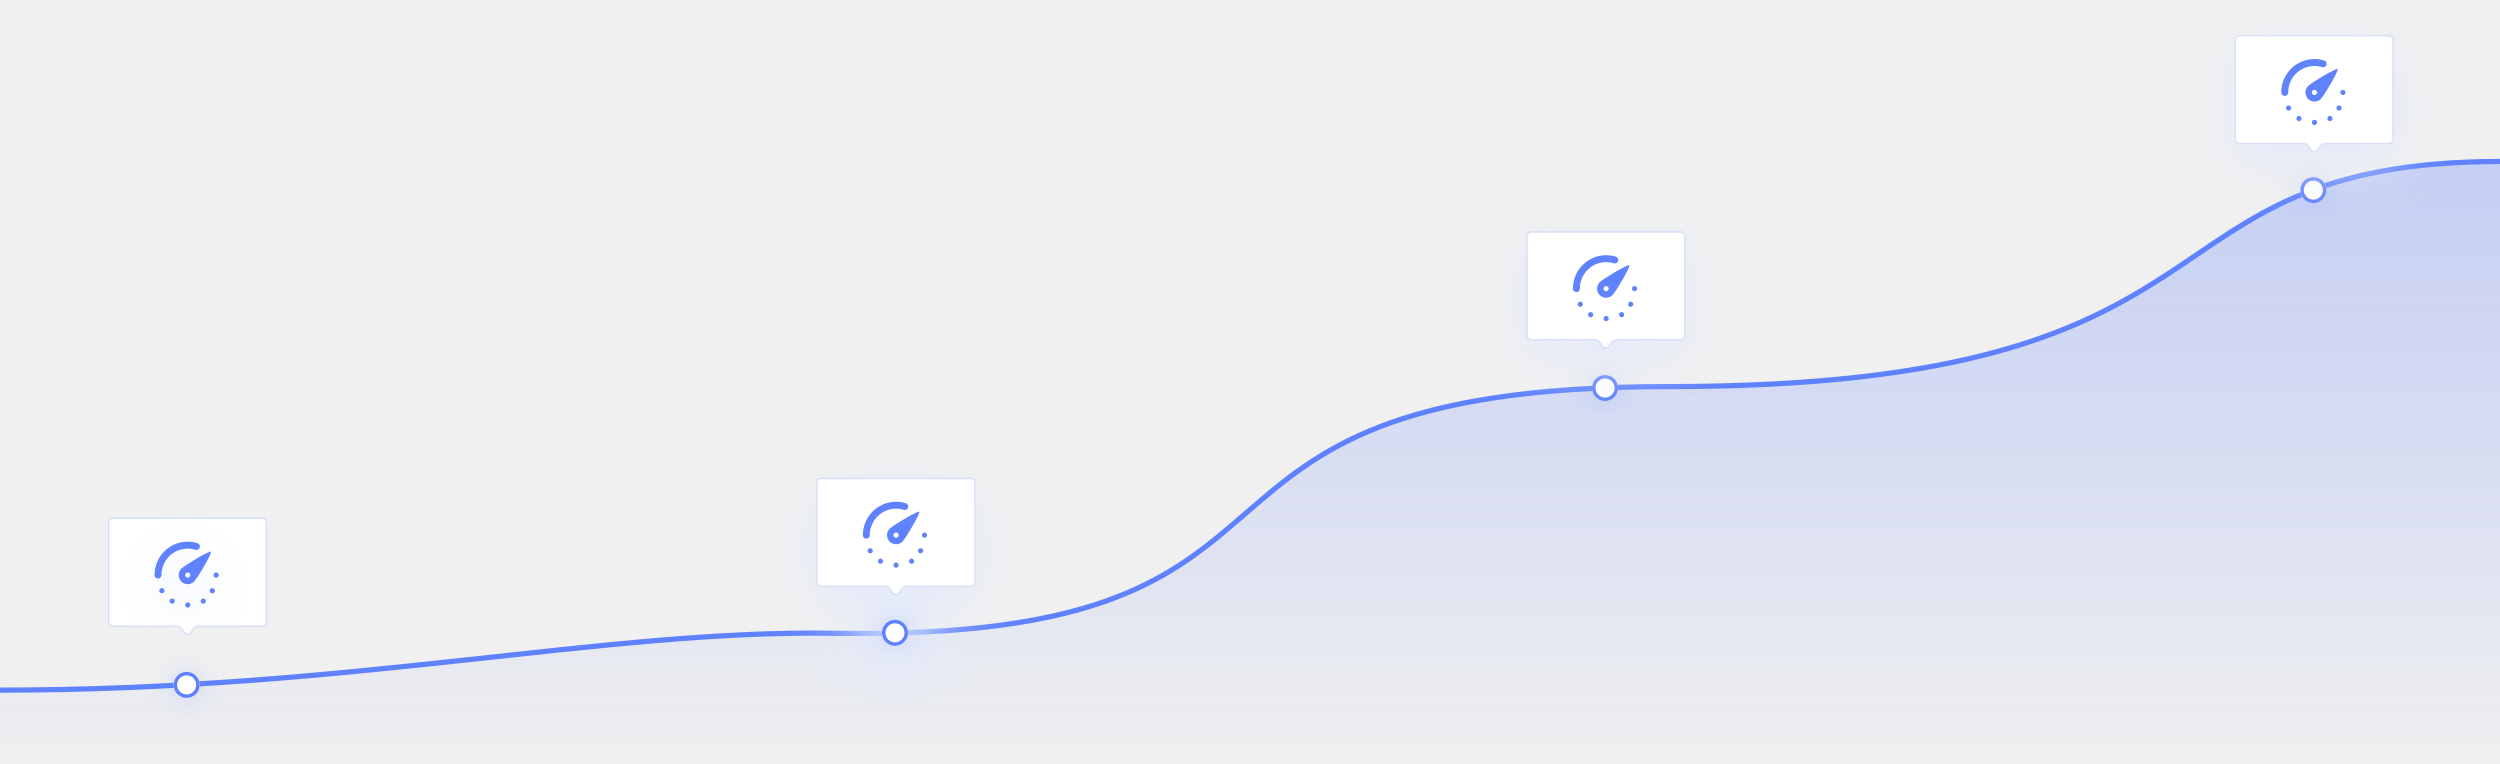
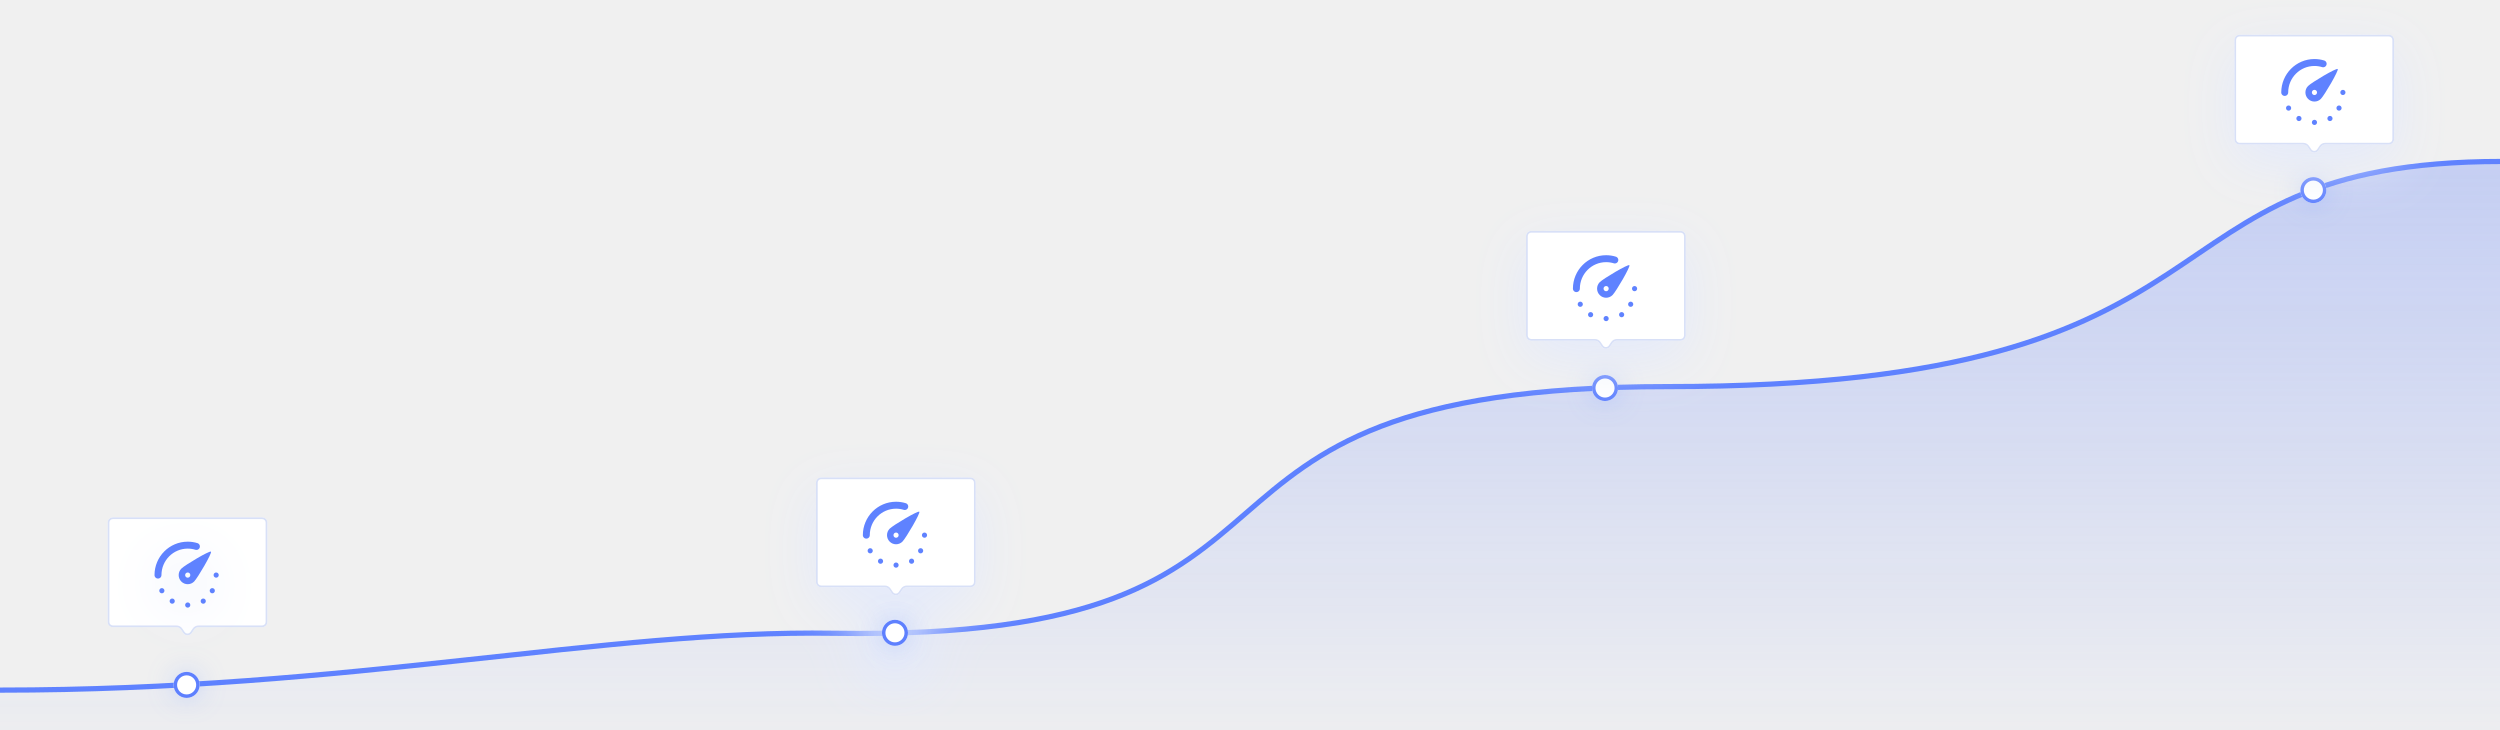
- <svg xmlns="http://www.w3.org/2000/svg" width="1440" height="440" viewBox="0 0 1440 440" fill="none">
-   <path d="M0 397.51C202.703 397.51 347.472 362.633 480.333 364.758C789.74 369.705 643.639 222.682 960.667 222.682C1305.86 222.682 1223.24 93 1441 93" stroke="#5F82FF" stroke-width="3" />
-   <path d="M480.333 364.758C347.472 362.633 202.703 397.51 0 397.51V440H1441V93C1223.24 93 1305.86 222.682 960.667 222.682C643.639 222.682 789.74 369.705 480.333 364.758Z" fill="url(#paint0_linear_9_326)" fill-opacity="0.4" />
-   <g filter="url(#filter0_d_9_326)">
+ <svg xmlns="http://www.w3.org/2000/svg" width="100%" viewBox="0 0 1440 420" fill="none" preserveAspectRatio="none">
+   <path class="hero-image__blue-line" d="M0 397.51C202.703 397.51 347.472 362.633 480.333 364.758C789.74 369.705 643.639 222.682 960.667 222.682C1305.86 222.682 1223.24 93 1441 93" stroke="#5F82FF" stroke-width="3" />
+   <path class="hero-image__blue-line-shadow" d="M480.333 364.758C347.472 362.633 202.703 397.51 0 397.51V440H1441V93C1223.24 93 1305.86 222.682 960.667 222.682C643.639 222.682 789.74 369.705 480.333 364.758Z" fill="url(#paint0_linear_9_326)" fill-opacity="0.4" />
+   <g class="hero-image__circle-3" filter="url(#filter0_d_9_326)">
    <circle cx="924.5" cy="223.5" r="7.5" fill="white" />
    <circle cx="924.5" cy="223.5" r="6.5" stroke="#5E80FE" stroke-width="2" />
  </g>
-   <g filter="url(#filter1_d_9_326)">
+   <g class="hero-image__circle-4" filter="url(#filter1_d_9_326)">
    <circle cx="1332.5" cy="109.5" r="7.5" fill="white" />
    <circle cx="1332.5" cy="109.5" r="6.5" stroke="#5E80FE" stroke-width="2" />
  </g>
  <mask id="path-7-inside-1_9_326" fill="white">
    <path fill-rule="evenodd" clip-rule="evenodd" d="M154 301C154 299.343 152.657 298 151 298H65C63.343 298 62 299.343 62 301V358.26C62 359.917 63.343 361.26 65 361.26H101.669C102.665 361.26 103.596 361.754 104.154 362.579L105.515 364.591C106.705 366.35 109.295 366.35 110.485 364.591L111.846 362.579C112.404 361.754 113.335 361.26 114.331 361.26H151C152.657 361.26 154 359.917 154 358.26V301Z" />
  </mask>
  <path fill-rule="evenodd" clip-rule="evenodd" d="M154 301C154 299.343 152.657 298 151 298H65C63.343 298 62 299.343 62 301V358.26C62 359.917 63.343 361.26 65 361.26H101.669C102.665 361.26 103.596 361.754 104.154 362.579L105.515 364.591C106.705 366.35 109.295 366.35 110.485 364.591L111.846 362.579C112.404 361.754 113.335 361.26 114.331 361.26H151C152.657 361.26 154 359.917 154 358.26V301Z" fill="white" />
  <path d="M111.846 362.579L111.017 362.019L111.846 362.579ZM105.515 364.591L106.343 364.031L105.515 364.591ZM110.485 364.591L109.657 364.031L110.485 364.591ZM104.154 362.579L104.983 362.019L104.154 362.579ZM65 299H151V297H65V299ZM63 358.26V301H61V358.26H63ZM101.669 360.26H65V362.26H101.669V360.26ZM106.343 364.031L104.983 362.019L103.326 363.14L104.687 365.151L106.343 364.031ZM111.017 362.019L109.657 364.031L111.313 365.151L112.674 363.14L111.017 362.019ZM151 360.26H114.331V362.26H151V360.26ZM153 301V358.26H155V301H153ZM151 362.26C153.209 362.26 155 360.469 155 358.26H153C153 359.365 152.105 360.26 151 360.26V362.26ZM112.674 363.14C113.046 362.59 113.667 362.26 114.331 362.26V360.26C113.003 360.26 111.761 360.919 111.017 362.019L112.674 363.14ZM104.687 365.151C106.273 367.497 109.727 367.497 111.313 365.151L109.657 364.031C108.863 365.204 107.136 365.204 106.343 364.031L104.687 365.151ZM101.669 362.26C102.333 362.26 102.954 362.59 103.326 363.14L104.983 362.019C104.239 360.919 102.997 360.26 101.669 360.26V362.26ZM61 358.26C61 360.469 62.791 362.26 65 362.26V360.26C63.895 360.26 63 359.365 63 358.26H61ZM151 299C152.105 299 153 299.895 153 301H155C155 298.791 153.209 297 151 297V299ZM65 297C62.791 297 61 298.791 61 301H63C63 299.895 63.895 299 65 299V297Z" fill="#D8E0F7" mask="url(#path-7-inside-1_9_326)" />
-   <g filter="url(#filter2_d_9_326)">
+   <g class="hero-image__circle-1" filter="url(#filter2_d_9_326)">
    <circle cx="107.5" cy="394.5" r="7.5" fill="white" />
    <circle cx="107.5" cy="394.5" r="6.5" stroke="#5E80FE" stroke-width="2" />
  </g>
  <g filter="url(#filter3_d_9_326)">
-     <g filter="url(#filter4_d_9_326)">
+     <g class="hero-images__circle-2" filter="url(#filter4_d_9_326)">
      <circle cx="515.5" cy="364.5" r="7.5" fill="white" />
      <circle cx="515.5" cy="364.5" r="6.5" stroke="#5E80FE" stroke-width="2" />
    </g>
    <mask id="path-13-inside-2_9_326" fill="white">
      <path fill-rule="evenodd" clip-rule="evenodd" d="M562 278C562 276.343 560.657 275 559 275H473C471.343 275 470 276.343 470 278V335.26C470 336.917 471.343 338.26 473 338.26H509.669C510.665 338.26 511.596 338.754 512.154 339.579L513.515 341.591C514.705 343.35 517.295 343.35 518.485 341.591L519.846 339.579C520.404 338.754 521.335 338.26 522.331 338.26H559C560.657 338.26 562 336.917 562 335.26V278Z" />
    </mask>
    <path fill-rule="evenodd" clip-rule="evenodd" d="M562 278C562 276.343 560.657 275 559 275H473C471.343 275 470 276.343 470 278V335.26C470 336.917 471.343 338.26 473 338.26H509.669C510.665 338.26 511.596 338.754 512.154 339.579L513.515 341.591C514.705 343.35 517.295 343.35 518.485 341.591L519.846 339.579C520.404 338.754 521.335 338.26 522.331 338.26H559C560.657 338.26 562 336.917 562 335.26V278Z" fill="white" />
    <path d="M519.846 339.579L519.017 339.019L519.846 339.579ZM513.515 341.591L514.343 341.031L513.515 341.591ZM518.485 341.591L517.657 341.031L518.485 341.591ZM512.154 339.579L512.983 339.019L512.154 339.579ZM473 276H559V274H473V276ZM471 335.26V278H469V335.26H471ZM509.669 337.26H473V339.26H509.669V337.26ZM514.343 341.031L512.983 339.019L511.326 340.14L512.687 342.151L514.343 341.031ZM519.017 339.019L517.657 341.031L519.313 342.151L520.674 340.14L519.017 339.019ZM559 337.26H522.331V339.26H559V337.26ZM561 278V335.26H563V278H561ZM559 339.26C561.209 339.26 563 337.469 563 335.26H561C561 336.365 560.105 337.26 559 337.26V339.26ZM520.674 340.14C521.046 339.59 521.667 339.26 522.331 339.26V337.26C521.003 337.26 519.761 337.919 519.017 339.019L520.674 340.14ZM512.687 342.151C514.273 344.497 517.727 344.497 519.313 342.151L517.657 341.031C516.863 342.204 515.136 342.204 514.343 341.031L512.687 342.151ZM509.669 339.26C510.333 339.26 510.954 339.59 511.326 340.14L512.983 339.019C512.239 337.919 510.997 337.26 509.669 337.26V339.26ZM469 335.26C469 337.469 470.791 339.26 473 339.26V337.26C471.895 337.26 471 336.365 471 335.26H469ZM559 276C560.105 276 561 276.895 561 278H563C563 275.791 561.209 274 559 274V276ZM473 274C470.791 274 469 275.791 469 278H471C471 276.895 471.895 276 473 276V274Z" fill="#D8E0F7" mask="url(#path-13-inside-2_9_326)" />
    <path d="M499 308.25C499 298.723 506.668 291 516.128 291C517.871 291 519.554 291.262 521.139 291.75" stroke="#5F82FF" stroke-width="4" stroke-linecap="round" stroke-linejoin="round" />
    <path fill-rule="evenodd" clip-rule="evenodd" d="M512.442 311.962C514.477 314.013 517.778 314.013 519.814 311.962C521.849 309.912 530.276 295.5 529.532 294.75C528.787 294 514.477 302.487 512.442 304.538C510.406 306.588 510.406 309.912 512.442 311.962ZM516.128 309.75C516.95 309.75 517.617 309.078 517.617 308.25C517.617 307.422 516.95 306.75 516.128 306.75C515.305 306.75 514.638 307.422 514.638 308.25C514.638 309.078 515.305 309.75 516.128 309.75Z" fill="#5F82FF" />
    <ellipse cx="501.234" cy="317.25" rx="1.489" ry="1.5" fill="#5F82FF" />
    <ellipse cx="507.191" cy="323.25" rx="1.489" ry="1.5" fill="#5F82FF" />
    <ellipse cx="516.128" cy="325.5" rx="1.489" ry="1.5" fill="#5F82FF" />
    <ellipse cx="525.064" cy="323.25" rx="1.489" ry="1.5" fill="#5F82FF" />
    <ellipse cx="530.277" cy="317.25" rx="1.489" ry="1.5" fill="#5F82FF" />
    <ellipse cx="532.511" cy="308.25" rx="1.489" ry="1.5" fill="#5F82FF" />
    <path d="M91 331.25C91 321.723 98.668 314 108.128 314C109.871 314 111.554 314.262 113.139 314.75" stroke="#5F82FF" stroke-width="4" stroke-linecap="round" stroke-linejoin="round" />
    <path fill-rule="evenodd" clip-rule="evenodd" d="M104.442 334.962C106.477 337.013 109.778 337.013 111.814 334.962C113.849 332.912 122.276 318.5 121.532 317.75C120.787 317 106.477 325.487 104.442 327.538C102.406 329.588 102.406 332.912 104.442 334.962ZM108.128 332.75C108.95 332.75 109.617 332.078 109.617 331.25C109.617 330.422 108.95 329.75 108.128 329.75C107.305 329.75 106.638 330.422 106.638 331.25C106.638 332.078 107.305 332.75 108.128 332.75Z" fill="#5F82FF" />
    <ellipse cx="93.234" cy="340.25" rx="1.489" ry="1.5" fill="#5F82FF" />
    <ellipse cx="99.192" cy="346.25" rx="1.489" ry="1.5" fill="#5F82FF" />
    <ellipse cx="108.128" cy="348.5" rx="1.489" ry="1.5" fill="#5F82FF" />
    <ellipse cx="117.064" cy="346.25" rx="1.489" ry="1.5" fill="#5F82FF" />
    <ellipse cx="122.277" cy="340.25" rx="1.489" ry="1.5" fill="#5F82FF" />
    <ellipse cx="124.511" cy="331.25" rx="1.489" ry="1.5" fill="#5F82FF" />
    <mask id="path-31-inside-3_9_326" fill="white">
      <path fill-rule="evenodd" clip-rule="evenodd" d="M971 136C971 134.343 969.657 133 968 133H882C880.343 133 879 134.343 879 136V193.26C879 194.917 880.343 196.26 882 196.26H918.669C919.665 196.26 920.596 196.754 921.154 197.579L922.515 199.591C923.705 201.35 926.295 201.35 927.485 199.591L928.846 197.579C929.404 196.754 930.335 196.26 931.331 196.26H968C969.657 196.26 971 194.917 971 193.26V136Z" />
    </mask>
    <path fill-rule="evenodd" clip-rule="evenodd" d="M971 136C971 134.343 969.657 133 968 133H882C880.343 133 879 134.343 879 136V193.26C879 194.917 880.343 196.26 882 196.26H918.669C919.665 196.26 920.596 196.754 921.154 197.579L922.515 199.591C923.705 201.35 926.295 201.35 927.485 199.591L928.846 197.579C929.404 196.754 930.335 196.26 931.331 196.26H968C969.657 196.26 971 194.917 971 193.26V136Z" fill="white" />
    <path d="M921.154 197.579L920.326 198.14L921.154 197.579ZM882 134H968V132H882V134ZM880 193.26V136H878V193.26H880ZM918.669 195.26H882V197.26H918.669V195.26ZM923.343 199.031L921.983 197.019L920.326 198.14L921.687 200.151L923.343 199.031ZM928.017 197.019L926.657 199.031L928.313 200.151L929.674 198.14L928.017 197.019ZM968 195.26H931.331V197.26H968V195.26ZM970 136V193.26H972V136H970ZM968 197.26C970.209 197.26 972 195.469 972 193.26H970C970 194.365 969.105 195.26 968 195.26V197.26ZM929.674 198.14C930.046 197.59 930.667 197.26 931.331 197.26V195.26C930.003 195.26 928.761 195.919 928.017 197.019L929.674 198.14ZM921.687 200.151C923.273 202.497 926.727 202.497 928.313 200.151L926.657 199.031C925.863 200.204 924.136 200.204 923.343 199.031L921.687 200.151ZM918.669 197.26C919.333 197.26 919.954 197.59 920.326 198.14L921.983 197.019C921.239 195.919 919.997 195.26 918.669 195.26V197.26ZM878 193.26C878 195.469 879.791 197.26 882 197.26V195.26C880.895 195.26 880 194.365 880 193.26H878ZM968 134C969.105 134 970 134.895 970 136H972C972 133.791 970.209 132 968 132V134ZM882 132C879.791 132 878 133.791 878 136H880C880 134.895 880.895 134 882 134V132Z" fill="#D8E0F7" mask="url(#path-31-inside-3_9_326)" />
    <path d="M908 166.25C908 156.723 915.668 149 925.128 149C926.871 149 928.554 149.262 930.139 149.75" stroke="#5F82FF" stroke-width="4" stroke-linecap="round" stroke-linejoin="round" />
    <path fill-rule="evenodd" clip-rule="evenodd" d="M921.442 169.962C923.477 172.013 926.778 172.013 928.814 169.962C930.849 167.912 939.276 153.5 938.532 152.75C937.787 152 923.477 160.487 921.442 162.538C919.406 164.588 919.406 167.912 921.442 169.962ZM925.128 167.75C925.95 167.75 926.617 167.078 926.617 166.25C926.617 165.422 925.95 164.75 925.128 164.75C924.305 164.75 923.638 165.422 923.638 166.25C923.638 167.078 924.305 167.75 925.128 167.75Z" fill="#5F82FF" />
    <ellipse cx="910.234" cy="175.25" rx="1.489" ry="1.5" fill="#5F82FF" />
    <ellipse cx="916.192" cy="181.25" rx="1.489" ry="1.5" fill="#5F82FF" />
    <ellipse cx="925.128" cy="183.5" rx="1.489" ry="1.5" fill="#5F82FF" />
    <ellipse cx="934.064" cy="181.25" rx="1.489" ry="1.5" fill="#5F82FF" />
    <ellipse cx="939.277" cy="175.25" rx="1.489" ry="1.5" fill="#5F82FF" />
    <ellipse cx="941.511" cy="166.25" rx="1.489" ry="1.5" fill="#5F82FF" />
    <mask id="path-41-inside-4_9_326" fill="white">
      <path fill-rule="evenodd" clip-rule="evenodd" d="M1379 23C1379 21.343 1377.66 20 1376 20H1290C1288.34 20 1287 21.343 1287 23V80.26C1287 81.917 1288.34 83.26 1290 83.26H1326.67C1327.67 83.26 1328.6 83.754 1329.15 84.579L1330.51 86.591C1331.7 88.35 1334.3 88.35 1335.48 86.591L1336.85 84.579C1337.4 83.754 1338.33 83.26 1339.33 83.26H1376C1377.66 83.26 1379 81.917 1379 80.26V23Z" />
    </mask>
    <path fill-rule="evenodd" clip-rule="evenodd" d="M1379 23C1379 21.343 1377.66 20 1376 20H1290C1288.34 20 1287 21.343 1287 23V80.26C1287 81.917 1288.34 83.26 1290 83.26H1326.67C1327.67 83.26 1328.6 83.754 1329.15 84.579L1330.51 86.591C1331.7 88.35 1334.3 88.35 1335.48 86.591L1336.85 84.579C1337.4 83.754 1338.33 83.26 1339.33 83.26H1376C1377.66 83.26 1379 81.917 1379 80.26V23Z" fill="white" />
    <path d="M1336.85 84.579L1336.02 84.019L1336.85 84.579ZM1330.51 86.591L1331.34 86.031L1330.51 86.591ZM1335.48 86.591L1336.31 87.151L1335.48 86.591ZM1290 21H1376V19H1290V21ZM1288 80.26V23H1286V80.26H1288ZM1326.67 82.26H1290V84.26H1326.67V82.26ZM1331.34 86.031L1329.98 84.019L1328.33 85.14L1329.69 87.151L1331.34 86.031ZM1336.02 84.019L1334.66 86.031L1336.31 87.151L1337.67 85.14L1336.02 84.019ZM1376 82.26H1339.33V84.26H1376V82.26ZM1378 23V80.26H1380V23H1378ZM1376 84.26C1378.21 84.26 1380 82.469 1380 80.26H1378C1378 81.365 1377.1 82.26 1376 82.26V84.26ZM1337.67 85.14C1338.05 84.59 1338.67 84.26 1339.33 84.26V82.26C1338 82.26 1336.76 82.919 1336.02 84.019L1337.67 85.14ZM1329.69 87.151C1331.27 89.497 1334.73 89.497 1336.31 87.151L1334.66 86.031C1333.86 87.204 1332.14 87.204 1331.34 86.031L1329.69 87.151ZM1326.67 84.26C1327.33 84.26 1327.95 84.59 1328.33 85.14L1329.98 84.019C1329.24 82.919 1328 82.26 1326.67 82.26V84.26ZM1286 80.26C1286 82.469 1287.79 84.26 1290 84.26V82.26C1288.9 82.26 1288 81.365 1288 80.26H1286ZM1376 21C1377.1 21 1378 21.895 1378 23H1380C1380 20.791 1378.21 19 1376 19V21ZM1290 19C1287.79 19 1286 20.791 1286 23H1288C1288 21.895 1288.9 21 1290 21V19Z" fill="#D8E0F7" mask="url(#path-41-inside-4_9_326)" />
    <path d="M1316 53.25C1316 43.723 1323.67 36 1333.13 36C1334.87 36 1336.55 36.262 1338.14 36.75" stroke="#5F82FF" stroke-width="4" stroke-linecap="round" stroke-linejoin="round" />
    <path fill-rule="evenodd" clip-rule="evenodd" d="M1329.44 56.962C1331.48 59.013 1334.78 59.013 1336.81 56.962C1338.85 54.912 1347.28 40.5 1346.53 39.75C1345.79 39 1331.48 47.487 1329.44 49.538C1327.41 51.588 1327.41 54.912 1329.44 56.962ZM1333.13 54.75C1333.95 54.75 1334.62 54.078 1334.62 53.25C1334.62 52.422 1333.95 51.75 1333.13 51.75C1332.3 51.75 1331.64 52.422 1331.64 53.25C1331.64 54.078 1332.3 54.75 1333.13 54.75Z" fill="#5F82FF" />
    <ellipse cx="1318.23" cy="62.25" rx="1.489" ry="1.5" fill="#5F82FF" />
    <ellipse cx="1324.19" cy="68.25" rx="1.489" ry="1.5" fill="#5F82FF" />
    <ellipse cx="1333.13" cy="70.5" rx="1.489" ry="1.5" fill="#5F82FF" />
    <ellipse cx="1342.06" cy="68.25" rx="1.489" ry="1.5" fill="#5F82FF" />
    <ellipse cx="1347.28" cy="62.25" rx="1.489" ry="1.5" fill="#5F82FF" />
    <ellipse cx="1349.51" cy="53.25" rx="1.489" ry="1.5" fill="#5F82FF" />
  </g>
  <defs>
    <filter id="filter0_d_9_326" x="902" y="201" width="45" height="45" filterUnits="userSpaceOnUse" color-interpolation-filters="sRGB">
      <feFlood flood-opacity="0" result="BackgroundImageFix" />
      <feColorMatrix in="SourceAlpha" type="matrix" values="0 0 0 0 0 0 0 0 0 0 0 0 0 0 0 0 0 0 127 0" result="hardAlpha" />
      <feOffset />
      <feGaussianBlur stdDeviation="7.5" />
      <feColorMatrix type="matrix" values="0 0 0 0 0.323 0 0 0 0 0.513 0 0 0 0 1 0 0 0 0.25 0" />
      <feBlend mode="normal" in2="BackgroundImageFix" result="effect1_dropShadow_9_326" />
      <feBlend mode="normal" in="SourceGraphic" in2="effect1_dropShadow_9_326" result="shape" />
    </filter>
    <filter id="filter1_d_9_326" x="1310" y="87" width="45" height="45" filterUnits="userSpaceOnUse" color-interpolation-filters="sRGB">
      <feFlood flood-opacity="0" result="BackgroundImageFix" />
      <feColorMatrix in="SourceAlpha" type="matrix" values="0 0 0 0 0 0 0 0 0 0 0 0 0 0 0 0 0 0 127 0" result="hardAlpha" />
      <feOffset />
      <feGaussianBlur stdDeviation="7.5" />
      <feColorMatrix type="matrix" values="0 0 0 0 0.323 0 0 0 0 0.513 0 0 0 0 1 0 0 0 0.25 0" />
      <feBlend mode="normal" in2="BackgroundImageFix" result="effect1_dropShadow_9_326" />
      <feBlend mode="normal" in="SourceGraphic" in2="effect1_dropShadow_9_326" result="shape" />
    </filter>
    <filter id="filter2_d_9_326" x="85" y="372" width="45" height="45" filterUnits="userSpaceOnUse" color-interpolation-filters="sRGB">
      <feFlood flood-opacity="0" result="BackgroundImageFix" />
      <feColorMatrix in="SourceAlpha" type="matrix" values="0 0 0 0 0 0 0 0 0 0 0 0 0 0 0 0 0 0 127 0" result="hardAlpha" />
      <feOffset />
      <feGaussianBlur stdDeviation="7.5" />
      <feColorMatrix type="matrix" values="0 0 0 0 0.323 0 0 0 0 0.513 0 0 0 0 1 0 0 0 0.25 0" />
      <feBlend mode="normal" in2="BackgroundImageFix" result="effect1_dropShadow_9_326" />
      <feBlend mode="normal" in="SourceGraphic" in2="effect1_dropShadow_9_326" result="shape" />
    </filter>
    <filter id="filter3_d_9_326" x="59" y="0" width="1350" height="412" filterUnits="userSpaceOnUse" color-interpolation-filters="sRGB">
      <feFlood flood-opacity="0" result="BackgroundImageFix" />
      <feColorMatrix in="SourceAlpha" type="matrix" values="0 0 0 0 0 0 0 0 0 0 0 0 0 0 0 0 0 0 127 0" result="hardAlpha" />
      <feOffset dy="10" />
      <feGaussianBlur stdDeviation="15" />
      <feColorMatrix type="matrix" values="0 0 0 0 0.894 0 0 0 0 0.918 0 0 0 0 0.985 0 0 0 1 0" />
      <feBlend mode="normal" in2="BackgroundImageFix" result="effect1_dropShadow_9_326" />
      <feBlend mode="normal" in="SourceGraphic" in2="effect1_dropShadow_9_326" result="shape" />
    </filter>
    <filter id="filter4_d_9_326" x="493" y="342" width="45" height="45" filterUnits="userSpaceOnUse" color-interpolation-filters="sRGB">
      <feFlood flood-opacity="0" result="BackgroundImageFix" />
      <feColorMatrix in="SourceAlpha" type="matrix" values="0 0 0 0 0 0 0 0 0 0 0 0 0 0 0 0 0 0 127 0" result="hardAlpha" />
      <feOffset />
      <feGaussianBlur stdDeviation="7.5" />
      <feColorMatrix type="matrix" values="0 0 0 0 0.323 0 0 0 0 0.513 0 0 0 0 1 0 0 0 0.25 0" />
      <feBlend mode="normal" in2="BackgroundImageFix" result="effect1_dropShadow_9_326" />
      <feBlend mode="normal" in="SourceGraphic" in2="effect1_dropShadow_9_326" result="shape" />
    </filter>
    <linearGradient id="paint0_linear_9_326" x1="278.466" y1="440.443" x2="278.466" y2="-14.995" gradientUnits="userSpaceOnUse">
      <stop stop-color="#4B71FF" stop-opacity="0" />
      <stop offset="1" stop-color="#6B89F8" />
    </linearGradient>
  </defs>
</svg>
